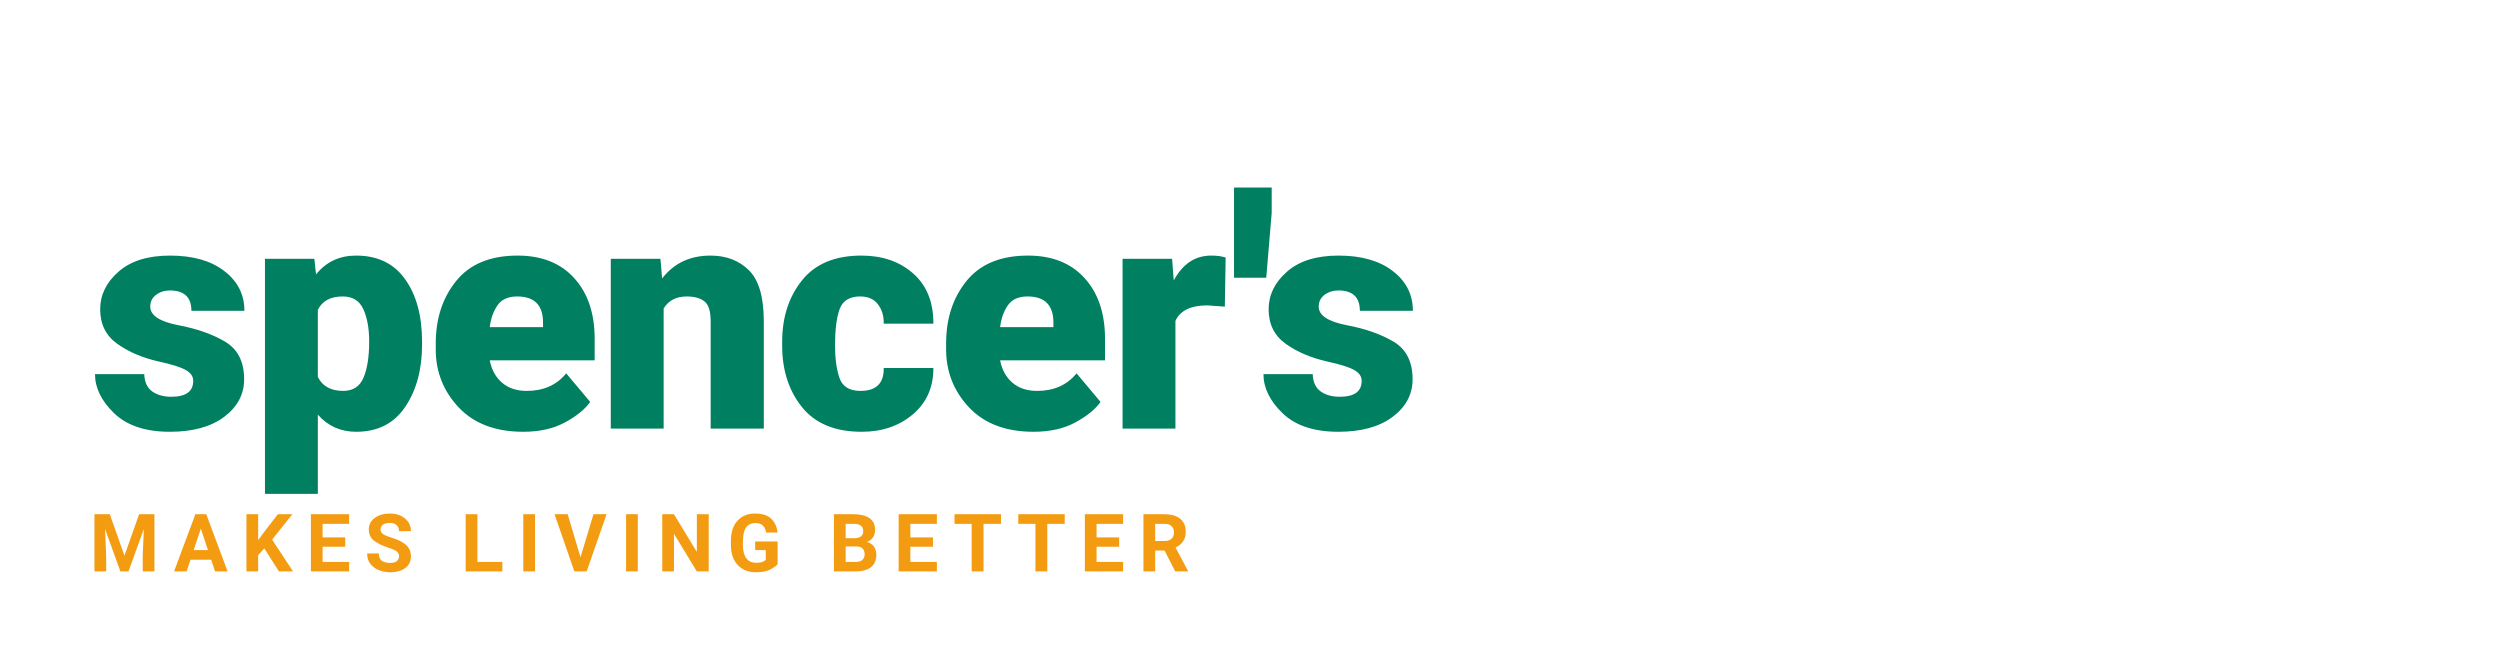
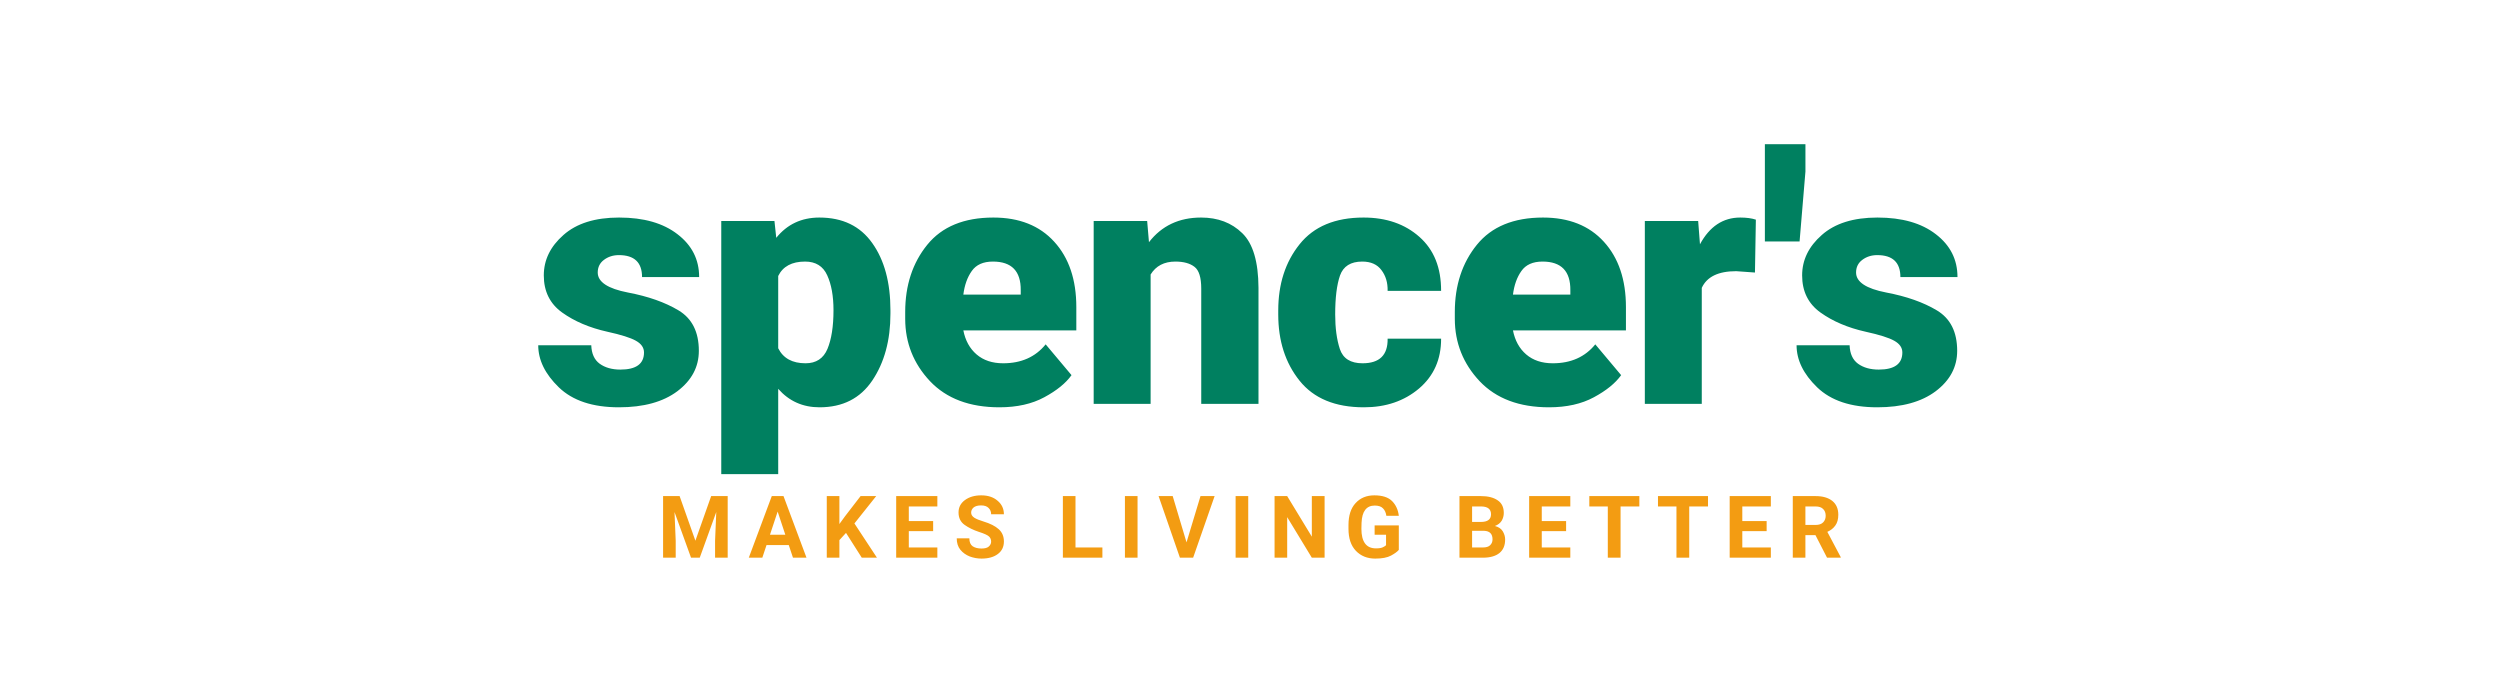
- <svg xmlns="http://www.w3.org/2000/svg" viewBox="0 0 280 75" width="280" height="75">
-   <g transform="translate(10, 48)">
-     <text x="0" y="0" font-family="'Segoe UI', Roboto, 'Arial Black', sans-serif" font-weight="900" font-size="36" fill="#008060" letter-spacing="-0.5">spencer's</text>
-   </g>
-   <text x="10" y="64" font-family="'Segoe UI', Roboto, sans-serif" font-weight="700" font-size="9" fill="#F39C12" letter-spacing="1.5">MAKES LIVING BETTER</text>
+ <svg xmlns="http://www.w3.org/2000/svg" viewBox="0 0 260 70" width="260" height="70">
+   <text x="130" y="42" text-anchor="middle" font-family="'Segoe UI', Roboto, 'Arial Black', sans-serif" font-weight="900" font-size="36" fill="#008060" letter-spacing="-0.5">spencer's</text>
+   <text x="130" y="58" text-anchor="middle" font-family="'Segoe UI', Roboto, sans-serif" font-weight="700" font-size="9" fill="#F39C12" letter-spacing="1.5">MAKES LIVING BETTER</text>
</svg>
